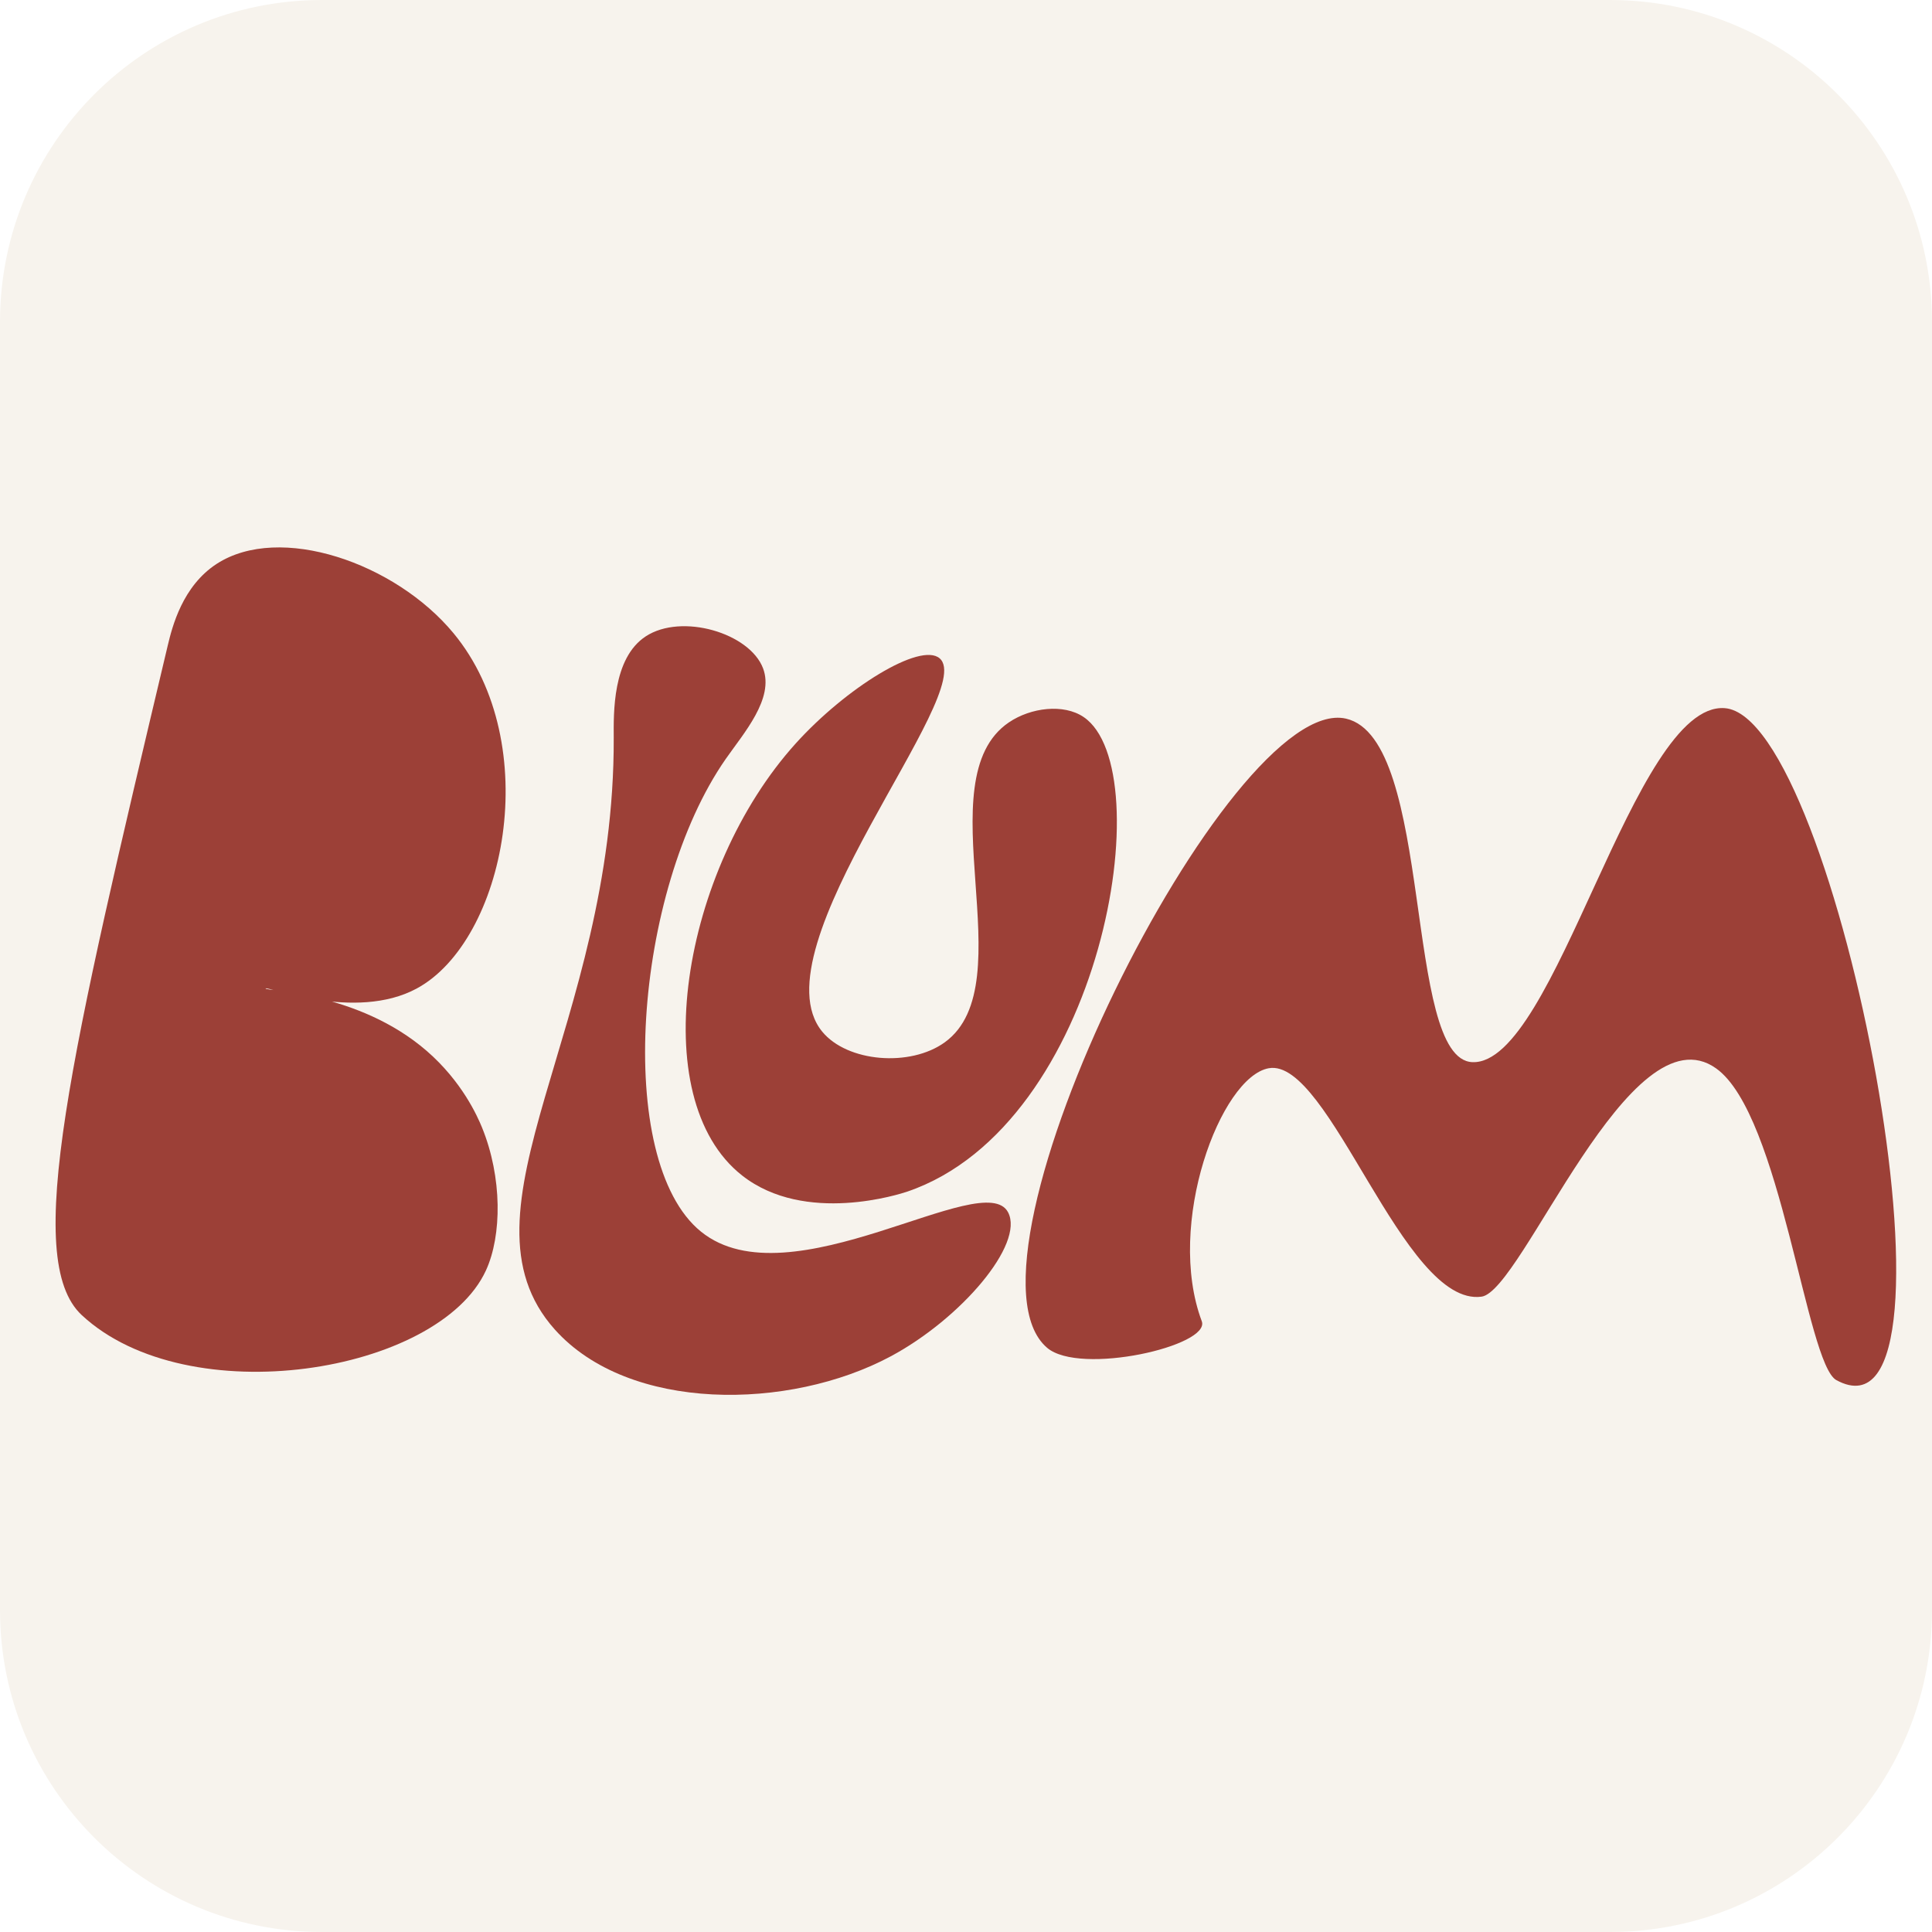
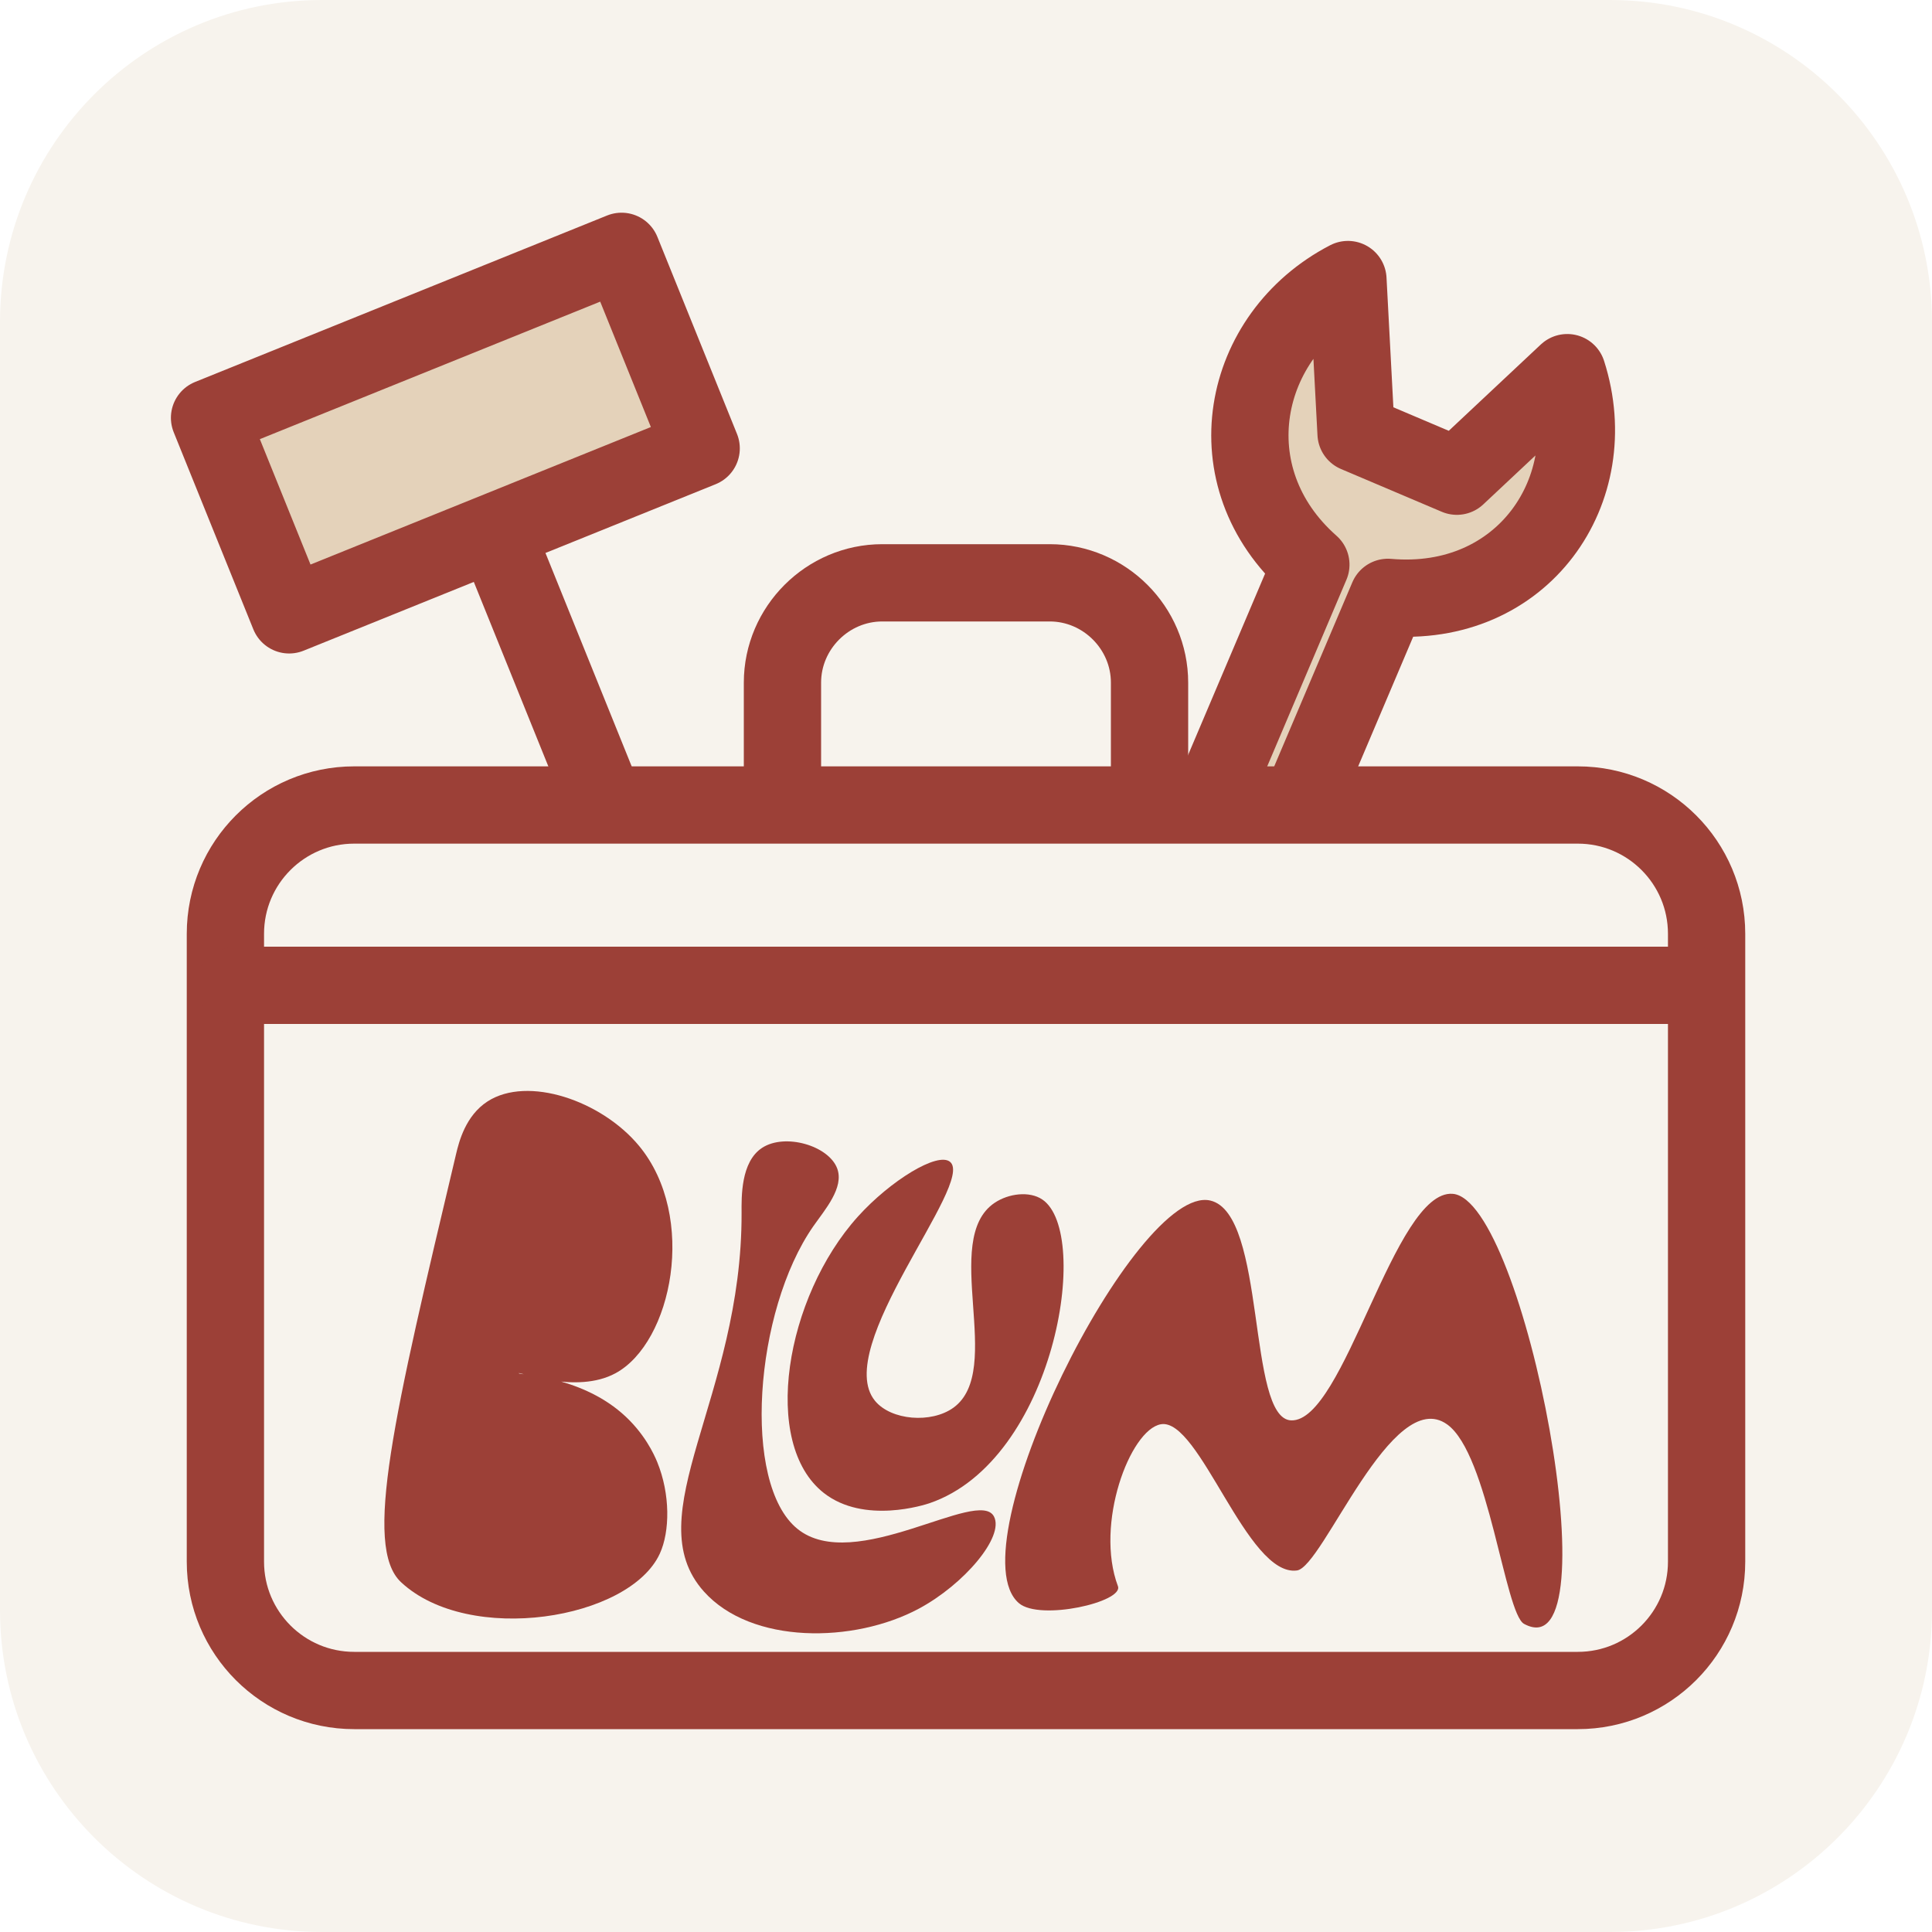
<svg xmlns="http://www.w3.org/2000/svg" viewBox="0 0 600 600">
  <rect width="600" height="600" rx="100" fill="#F7F3ED" />
-   <g fill="#9C4037" transform="translate(12 150)">
-     <g id="Layer_1" class="logo-piece logo-piece-1">
-       <path pathLength="1" d="M40.1,50.45C9.92,177.58-5.18,241.14,13.38,258.41c32.98,30.7,110.83,18.19,125.55-13.9,4.95-10.79,5.09-28.86-1.25-44.39-1.44-3.52-6.21-14.25-17.15-23.74-21.28-18.45-50.18-18.54-50.05-19.4.13-.87,27.86,10.32,46.92.02,27.5-14.85,39.89-75.95,11.46-110.33C110.69,24.7,74.84,12.47,55.33,25.09c-10.66,6.9-13.84,19.53-15.23,25.36Z" />
+   <g stroke="#9C4037" stroke-width="24" stroke-linecap="round" stroke-linejoin="round">
+     <g transform="rotate(-22 180 230)">
+       <path d="M180 285V148" fill="none" />
+       <path d="M111 94h138v66H111z" fill="#E4D2BA" />
    </g>
-     <g id="Layer_2" class="logo-piece logo-piece-2">
-       <path pathLength="1" d="M178.6,79.07c.33,89.68-51.25,146.98-18.3,183.82,23.04,25.76,72.82,25.22,104.33,8.33,21.86-11.72,41.55-34.85,36.45-44.7-7.44-14.39-67.76,28.41-95.41,5.95-27.08-22-20.84-105.75,7.7-146.75,5.61-8.05,15.14-18.78,11.61-28.15-4.16-11.02-25.3-17.23-36.43-9.95-10.4,6.8-9.98,23.99-9.95,31.46Z" />
+     <g transform="rotate(23 411 202)">
+       <path d="M397 284V179c-39-13-48-57-24-86l21 43h34l19-43c25 29 16 73-24 86v105" fill="#E4D2BA" />
    </g>
-     <g id="Layer_3" class="logo-piece logo-piece-3">
-       <path pathLength="1" d="M235.09,80.92c-35.31,39.13-47.18,110.13-16.62,134.14,19.6,15.4,49.28,5.69,51.34,4.99,60.69-20.76,78.86-131.03,54.72-147.37-6.24-4.22-16.42-2.93-23.19,1.65-26.34,17.81,5.2,81.17-19.92,99.36-10.74,7.78-30.31,6.18-38.09-3.33-21.15-25.85,48.57-105.56,36.48-115.91-5.97-5.12-29.08,9.14-44.73,26.48Z" />
-     </g>
-     <g id="Layer_4" class="logo-piece logo-piece-4">
-       <path pathLength="1" d="M313.19,268.57c-31.48-26.84,56.66-203.68,92.83-195.39,27.5,6.31,17.71,105.85,39.25,106.68,25.87,1,49.98-111.97,78.34-109.94,35.12,2.52,78.76,232.66,34.69,208.69-9.34-5.08-17.17-82.39-37.33-96.8-26.82-19.18-60.17,69.16-72.86,70.88-24.29,3.3-47.24-74.35-66.09-70.94-14.94,2.7-32.1,48.39-20.8,78.56,2.87,7.67-37.82,16.97-48.03,8.26Z" />
-     </g>
+     <path d="M243 253v-41c0-17 14-31 31-31h52c17 0 31 14 31 31v41" fill="none" />
+     <rect x="70" y="250" width="460" height="275" rx="40" fill="#F7F3ED" />
+     <path d="M73 306h454" fill="none" />
+   </g>
+   <g fill="#9C4037" transform="translate(116 326) scale(.64)">
+     <path d="M40.1,50.45C9.92,177.58-5.18,241.14,13.38,258.41c32.98,30.7,110.83,18.19,125.55-13.9,4.95-10.79,5.09-28.86-1.25-44.39-1.44-3.52-6.21-14.25-17.15-23.74-21.28-18.45-50.18-18.54-50.05-19.4.13-.87,27.86,10.32,46.92.02,27.5-14.85,39.89-75.95,11.46-110.33C110.69,24.7,74.84,12.47,55.33,25.09c-10.66,6.9-13.84,19.53-15.23,25.36Z" />
+     <path d="M178.6,79.07c.33,89.68-51.25,146.98-18.3,183.82,23.04,25.76,72.82,25.22,104.33,8.33,21.86-11.72,41.55-34.85,36.45-44.7-7.44-14.39-67.76,28.41-95.41,5.95-27.08-22-20.84-105.75,7.7-146.75,5.61-8.05,15.14-18.78,11.61-28.15-4.16-11.02-25.3-17.23-36.43-9.95-10.4,6.8-9.98,23.99-9.95,31.46Z" />
+     <path d="M235.09,80.92c-35.31,39.13-47.18,110.13-16.62,134.14,19.6,15.4,49.28,5.69,51.34,4.99,60.69-20.76,78.86-131.03,54.72-147.37-6.24-4.22-16.42-2.93-23.19,1.65-26.34,17.81,5.2,81.17-19.92,99.36-10.74,7.78-30.31,6.18-38.09-3.33-21.15-25.85,48.57-105.56,36.48-115.91-5.97-5.12-29.08,9.14-44.73,26.48Z" />
+     <path d="M313.19,268.57c-31.48-26.84,56.66-203.68,92.83-195.39,27.5,6.31,17.71,105.85,39.25,106.68,25.87,1,49.98-111.97,78.34-109.94,35.12,2.52,78.76,232.66,34.69,208.69-9.34-5.08-17.17-82.39-37.33-96.8-26.82-19.18-60.17,69.16-72.86,70.88-24.29,3.3-47.24-74.35-66.09-70.94-14.94,2.7-32.1,48.39-20.8,78.56,2.87,7.67-37.82,16.97-48.03,8.26Z" />
  </g>
</svg>
